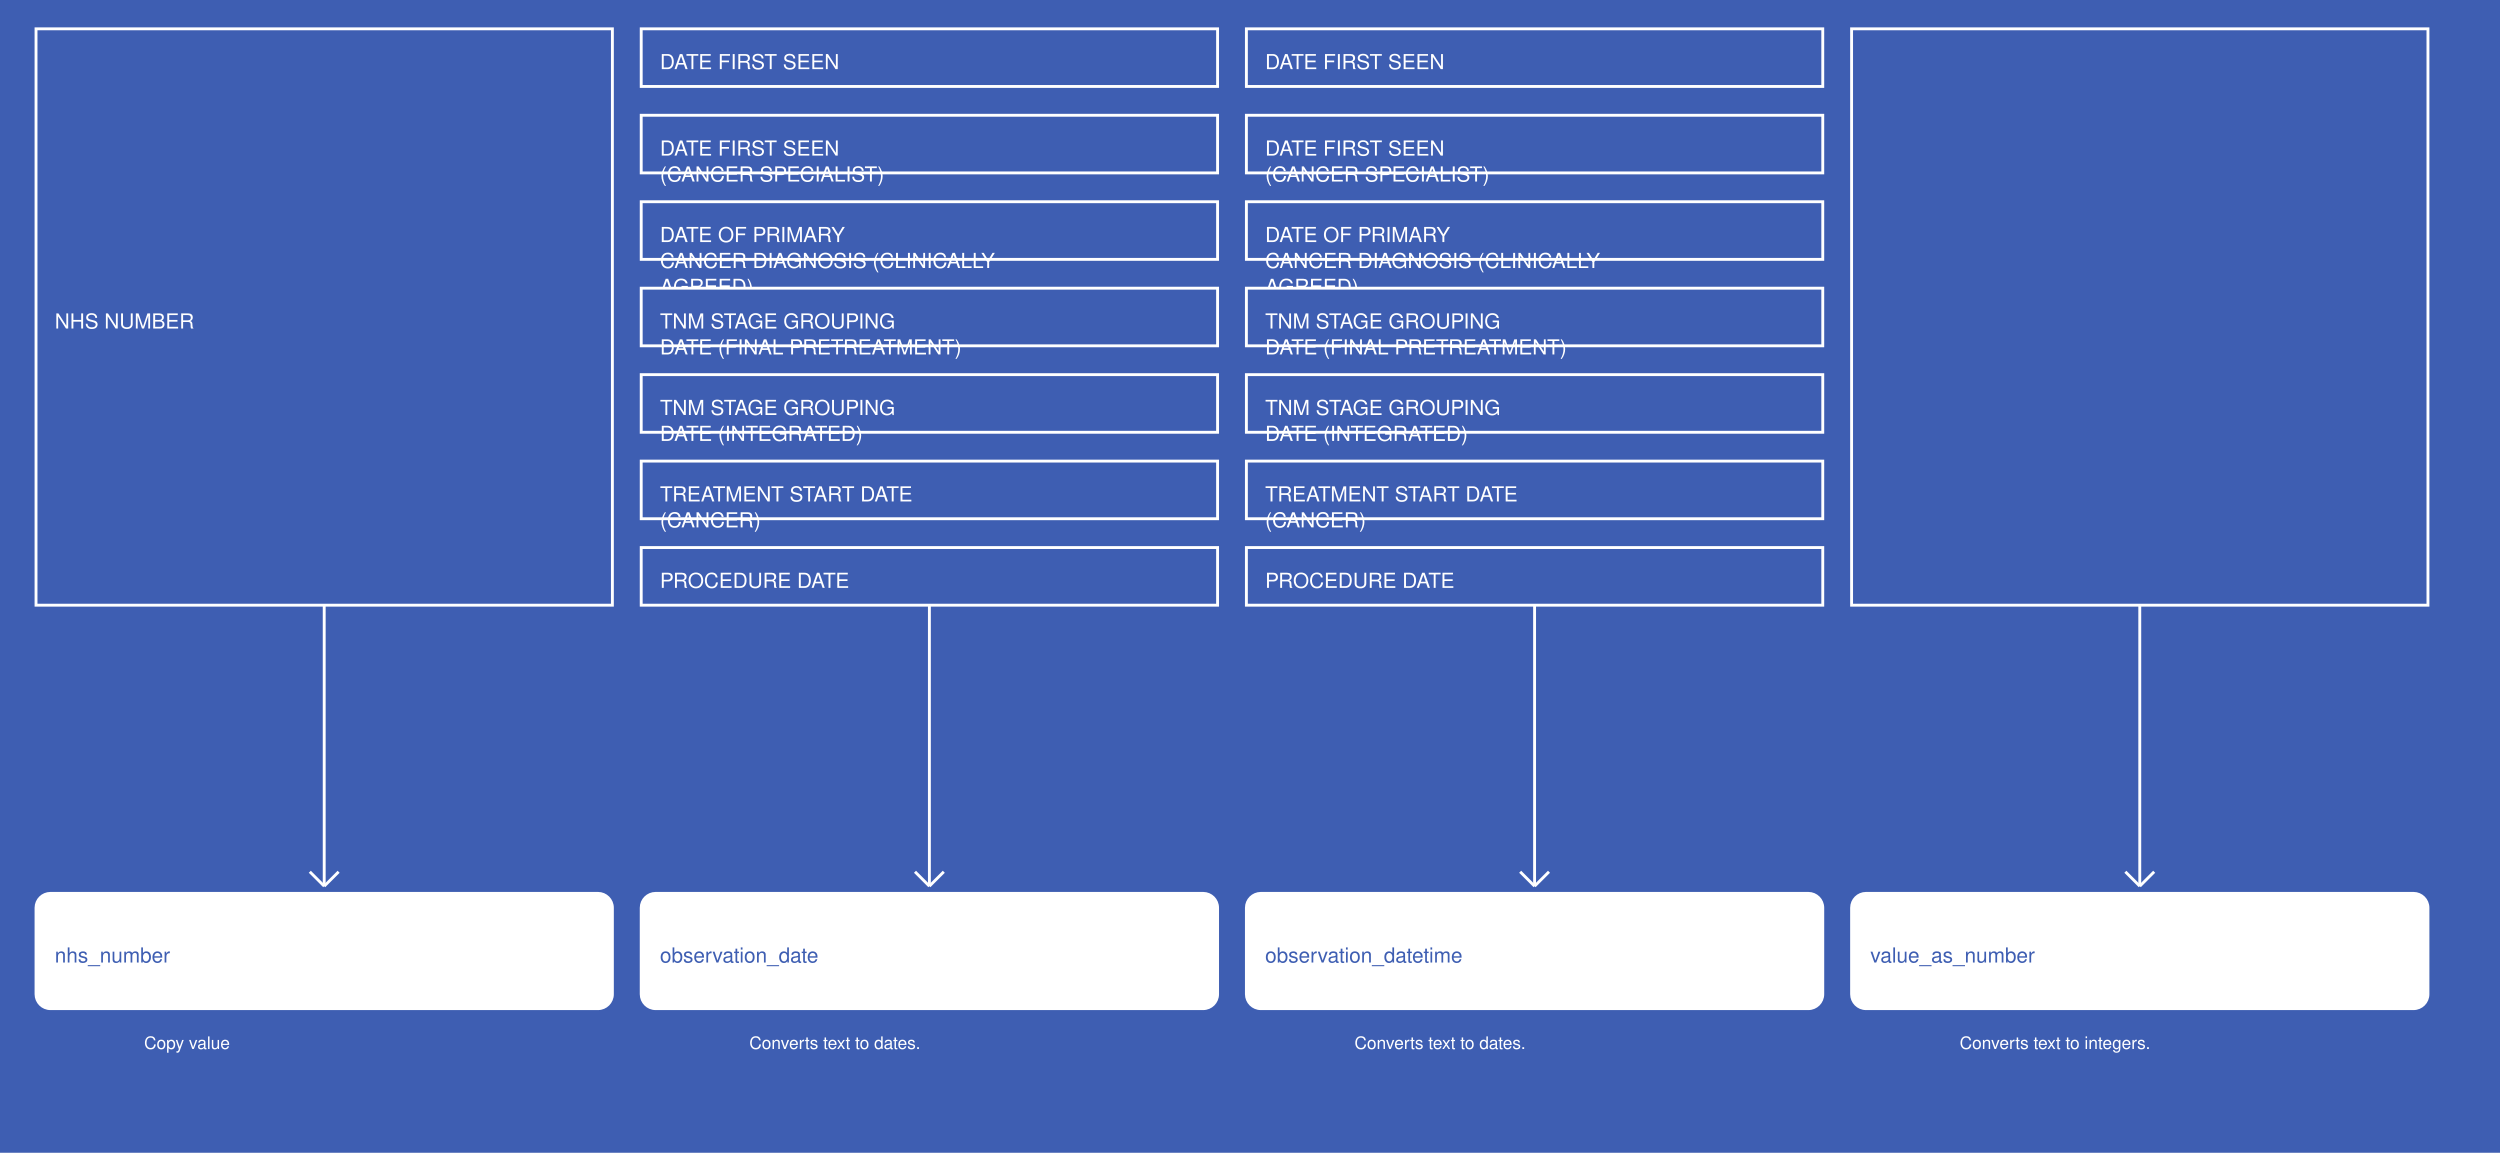
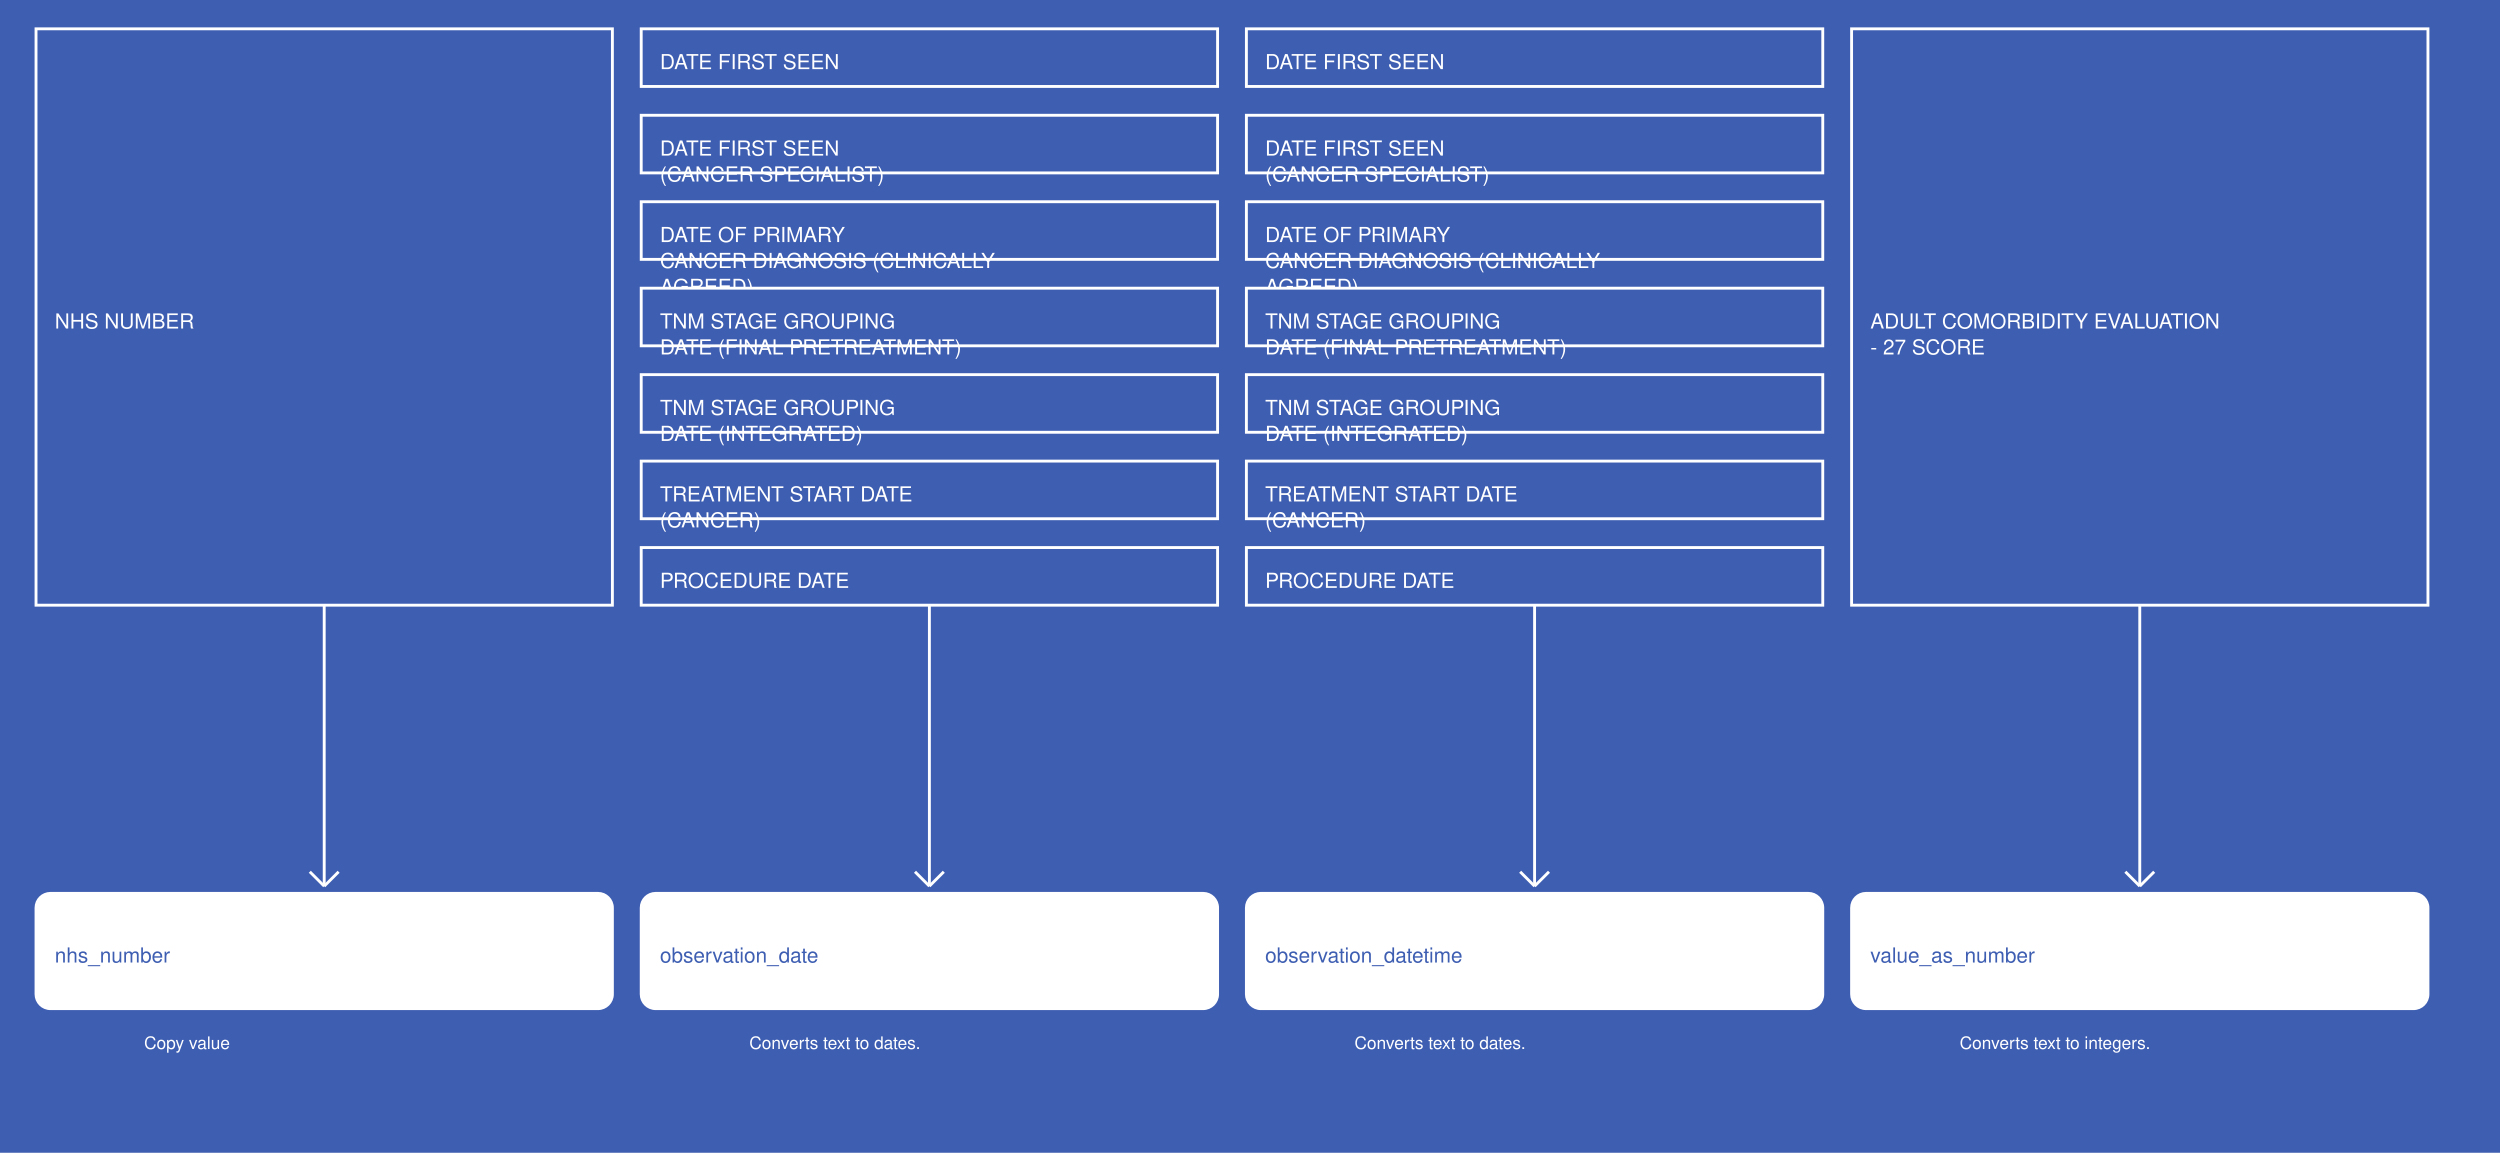
<svg xmlns="http://www.w3.org/2000/svg" width="1735" height="800">
  <rect width="100%" height="100%" fill="#3E5EB2" />
  <g>
    <rect x="25" y="20" width="400" height="400" fill="#3E5EB2" stroke="white" stroke-width="2" />
    <text x="38" y="228" fill="white" font-family="Helvetica" font-size="1.2em" text-anchor="start">NHS NUMBER</text>
  </g>
  <g>
    <line x1="225" y1="420" x2="225" y2="615" stroke="white" stroke-width="2" />
    <line x1="215" y1="605" x2="225" y2="615" stroke="white" stroke-width="2" />
    <line x1="235" y1="605" x2="225" y2="615" stroke="white" stroke-width="2" />
    <text x="100" y="728" fill="white" font-size="1em" font-family="Helvetica">Copy value</text>
  </g>
  <g>
    <rect x="25" y="620" width="400" height="80" fill="white" stroke="white" stroke-width="2" rx="10" />
    <text x="38" y="668" fill="#3E5EB2" font-family="Helvetica" font-size="1.2em" text-anchor="start">nhs_number</text>
  </g>
  <g>
    <rect x="445" y="20" width="400" height="40" fill="#3E5EB2" stroke="white" stroke-width="2" />
    <text x="458" y="48" fill="white" font-family="Helvetica" font-size="1.2em" text-anchor="start">DATE FIRST SEEN</text>
  </g>
  <g>
    <rect x="445" y="80" width="400" height="40" fill="#3E5EB2" stroke="white" stroke-width="2" />
    <text x="458" y="108" fill="white" font-family="Helvetica" font-size="1.2em" text-anchor="start">DATE FIRST SEEN</text>
    <text x="458" y="126" fill="white" font-family="Helvetica" font-size="1.2em" text-anchor="start">(CANCER SPECIALIST)</text>
  </g>
  <g>
    <rect x="445" y="140" width="400" height="40" fill="#3E5EB2" stroke="white" stroke-width="2" />
    <text x="458" y="168" fill="white" font-family="Helvetica" font-size="1.2em" text-anchor="start">DATE OF PRIMARY</text>
    <text x="458" y="186" fill="white" font-family="Helvetica" font-size="1.2em" text-anchor="start">CANCER DIAGNOSIS (CLINICALLY</text>
    <text x="458" y="204" fill="white" font-family="Helvetica" font-size="1.2em" text-anchor="start">AGREED)</text>
  </g>
  <g>
    <rect x="445" y="200" width="400" height="40" fill="#3E5EB2" stroke="white" stroke-width="2" />
    <text x="458" y="228" fill="white" font-family="Helvetica" font-size="1.2em" text-anchor="start">TNM STAGE GROUPING</text>
    <text x="458" y="246" fill="white" font-family="Helvetica" font-size="1.2em" text-anchor="start">DATE (FINAL PRETREATMENT)</text>
  </g>
  <g>
    <rect x="445" y="260" width="400" height="40" fill="#3E5EB2" stroke="white" stroke-width="2" />
    <text x="458" y="288" fill="white" font-family="Helvetica" font-size="1.2em" text-anchor="start">TNM STAGE GROUPING</text>
    <text x="458" y="306" fill="white" font-family="Helvetica" font-size="1.2em" text-anchor="start">DATE (INTEGRATED)</text>
  </g>
  <g>
    <rect x="445" y="320" width="400" height="40" fill="#3E5EB2" stroke="white" stroke-width="2" />
    <text x="458" y="348" fill="white" font-family="Helvetica" font-size="1.2em" text-anchor="start">TREATMENT START DATE</text>
    <text x="458" y="366" fill="white" font-family="Helvetica" font-size="1.2em" text-anchor="start">(CANCER)</text>
  </g>
  <g>
    <rect x="445" y="380" width="400" height="40" fill="#3E5EB2" stroke="white" stroke-width="2" />
    <text x="458" y="408" fill="white" font-family="Helvetica" font-size="1.2em" text-anchor="start">PROCEDURE DATE</text>
  </g>
  <g>
    <line x1="645" y1="420" x2="645" y2="615" stroke="white" stroke-width="2" />
    <line x1="635" y1="605" x2="645" y2="615" stroke="white" stroke-width="2" />
    <line x1="655" y1="605" x2="645" y2="615" stroke="white" stroke-width="2" />
    <text x="520" y="728" fill="white" font-size="1em" font-family="Helvetica">Converts text to dates.</text>
  </g>
  <g>
    <rect x="445" y="620" width="400" height="80" fill="white" stroke="white" stroke-width="2" rx="10" />
    <text x="458" y="668" fill="#3E5EB2" font-family="Helvetica" font-size="1.2em" text-anchor="start">observation_date</text>
  </g>
  <g>
    <rect x="865" y="20" width="400" height="40" fill="#3E5EB2" stroke="white" stroke-width="2" />
    <text x="878" y="48" fill="white" font-family="Helvetica" font-size="1.2em" text-anchor="start">DATE FIRST SEEN</text>
  </g>
  <g>
    <rect x="865" y="80" width="400" height="40" fill="#3E5EB2" stroke="white" stroke-width="2" />
    <text x="878" y="108" fill="white" font-family="Helvetica" font-size="1.2em" text-anchor="start">DATE FIRST SEEN</text>
    <text x="878" y="126" fill="white" font-family="Helvetica" font-size="1.2em" text-anchor="start">(CANCER SPECIALIST)</text>
  </g>
  <g>
    <rect x="865" y="140" width="400" height="40" fill="#3E5EB2" stroke="white" stroke-width="2" />
    <text x="878" y="168" fill="white" font-family="Helvetica" font-size="1.2em" text-anchor="start">DATE OF PRIMARY</text>
    <text x="878" y="186" fill="white" font-family="Helvetica" font-size="1.2em" text-anchor="start">CANCER DIAGNOSIS (CLINICALLY</text>
    <text x="878" y="204" fill="white" font-family="Helvetica" font-size="1.2em" text-anchor="start">AGREED)</text>
  </g>
  <g>
    <rect x="865" y="200" width="400" height="40" fill="#3E5EB2" stroke="white" stroke-width="2" />
    <text x="878" y="228" fill="white" font-family="Helvetica" font-size="1.2em" text-anchor="start">TNM STAGE GROUPING</text>
    <text x="878" y="246" fill="white" font-family="Helvetica" font-size="1.2em" text-anchor="start">DATE (FINAL PRETREATMENT)</text>
  </g>
  <g>
    <rect x="865" y="260" width="400" height="40" fill="#3E5EB2" stroke="white" stroke-width="2" />
    <text x="878" y="288" fill="white" font-family="Helvetica" font-size="1.2em" text-anchor="start">TNM STAGE GROUPING</text>
    <text x="878" y="306" fill="white" font-family="Helvetica" font-size="1.2em" text-anchor="start">DATE (INTEGRATED)</text>
  </g>
  <g>
    <rect x="865" y="320" width="400" height="40" fill="#3E5EB2" stroke="white" stroke-width="2" />
    <text x="878" y="348" fill="white" font-family="Helvetica" font-size="1.2em" text-anchor="start">TREATMENT START DATE</text>
    <text x="878" y="366" fill="white" font-family="Helvetica" font-size="1.2em" text-anchor="start">(CANCER)</text>
  </g>
  <g>
    <rect x="865" y="380" width="400" height="40" fill="#3E5EB2" stroke="white" stroke-width="2" />
    <text x="878" y="408" fill="white" font-family="Helvetica" font-size="1.2em" text-anchor="start">PROCEDURE DATE</text>
  </g>
  <g>
    <line x1="1065" y1="420" x2="1065" y2="615" stroke="white" stroke-width="2" />
    <line x1="1055" y1="605" x2="1065" y2="615" stroke="white" stroke-width="2" />
    <line x1="1075" y1="605" x2="1065" y2="615" stroke="white" stroke-width="2" />
    <text x="940" y="728" fill="white" font-size="1em" font-family="Helvetica">Converts text to dates.</text>
  </g>
  <g>
    <rect x="865" y="620" width="400" height="80" fill="white" stroke="white" stroke-width="2" rx="10" />
    <text x="878" y="668" fill="#3E5EB2" font-family="Helvetica" font-size="1.2em" text-anchor="start">observation_datetime</text>
  </g>
  <g>
    <rect x="1285" y="20" width="400" height="400" fill="#3E5EB2" stroke="white" stroke-width="2" />
-     <text x="1298" y="228" fill="white" font-family="Helvetica" font-size="1.2em" text-anchor="start" />
+     <text x="1298" y="228" fill="white" font-family="Helvetica" font-size="1.2em" text-anchor="start">ADULT COMORBIDITY EVALUATION</text>
+     <text x="1298" y="246" fill="white" font-family="Helvetica" font-size="1.2em" text-anchor="start">- 27 SCORE</text>
  </g>
  <g>
    <line x1="1485" y1="420" x2="1485" y2="615" stroke="white" stroke-width="2" />
    <line x1="1475" y1="605" x2="1485" y2="615" stroke="white" stroke-width="2" />
    <line x1="1495" y1="605" x2="1485" y2="615" stroke="white" stroke-width="2" />
    <text x="1360" y="728" fill="white" font-size="1em" font-family="Helvetica">Converts text to integers.</text>
  </g>
  <g>
    <rect x="1285" y="620" width="400" height="80" fill="white" stroke="white" stroke-width="2" rx="10" />
    <text x="1298" y="668" fill="#3E5EB2" font-family="Helvetica" font-size="1.2em" text-anchor="start">value_as_number</text>
  </g>
</svg>
